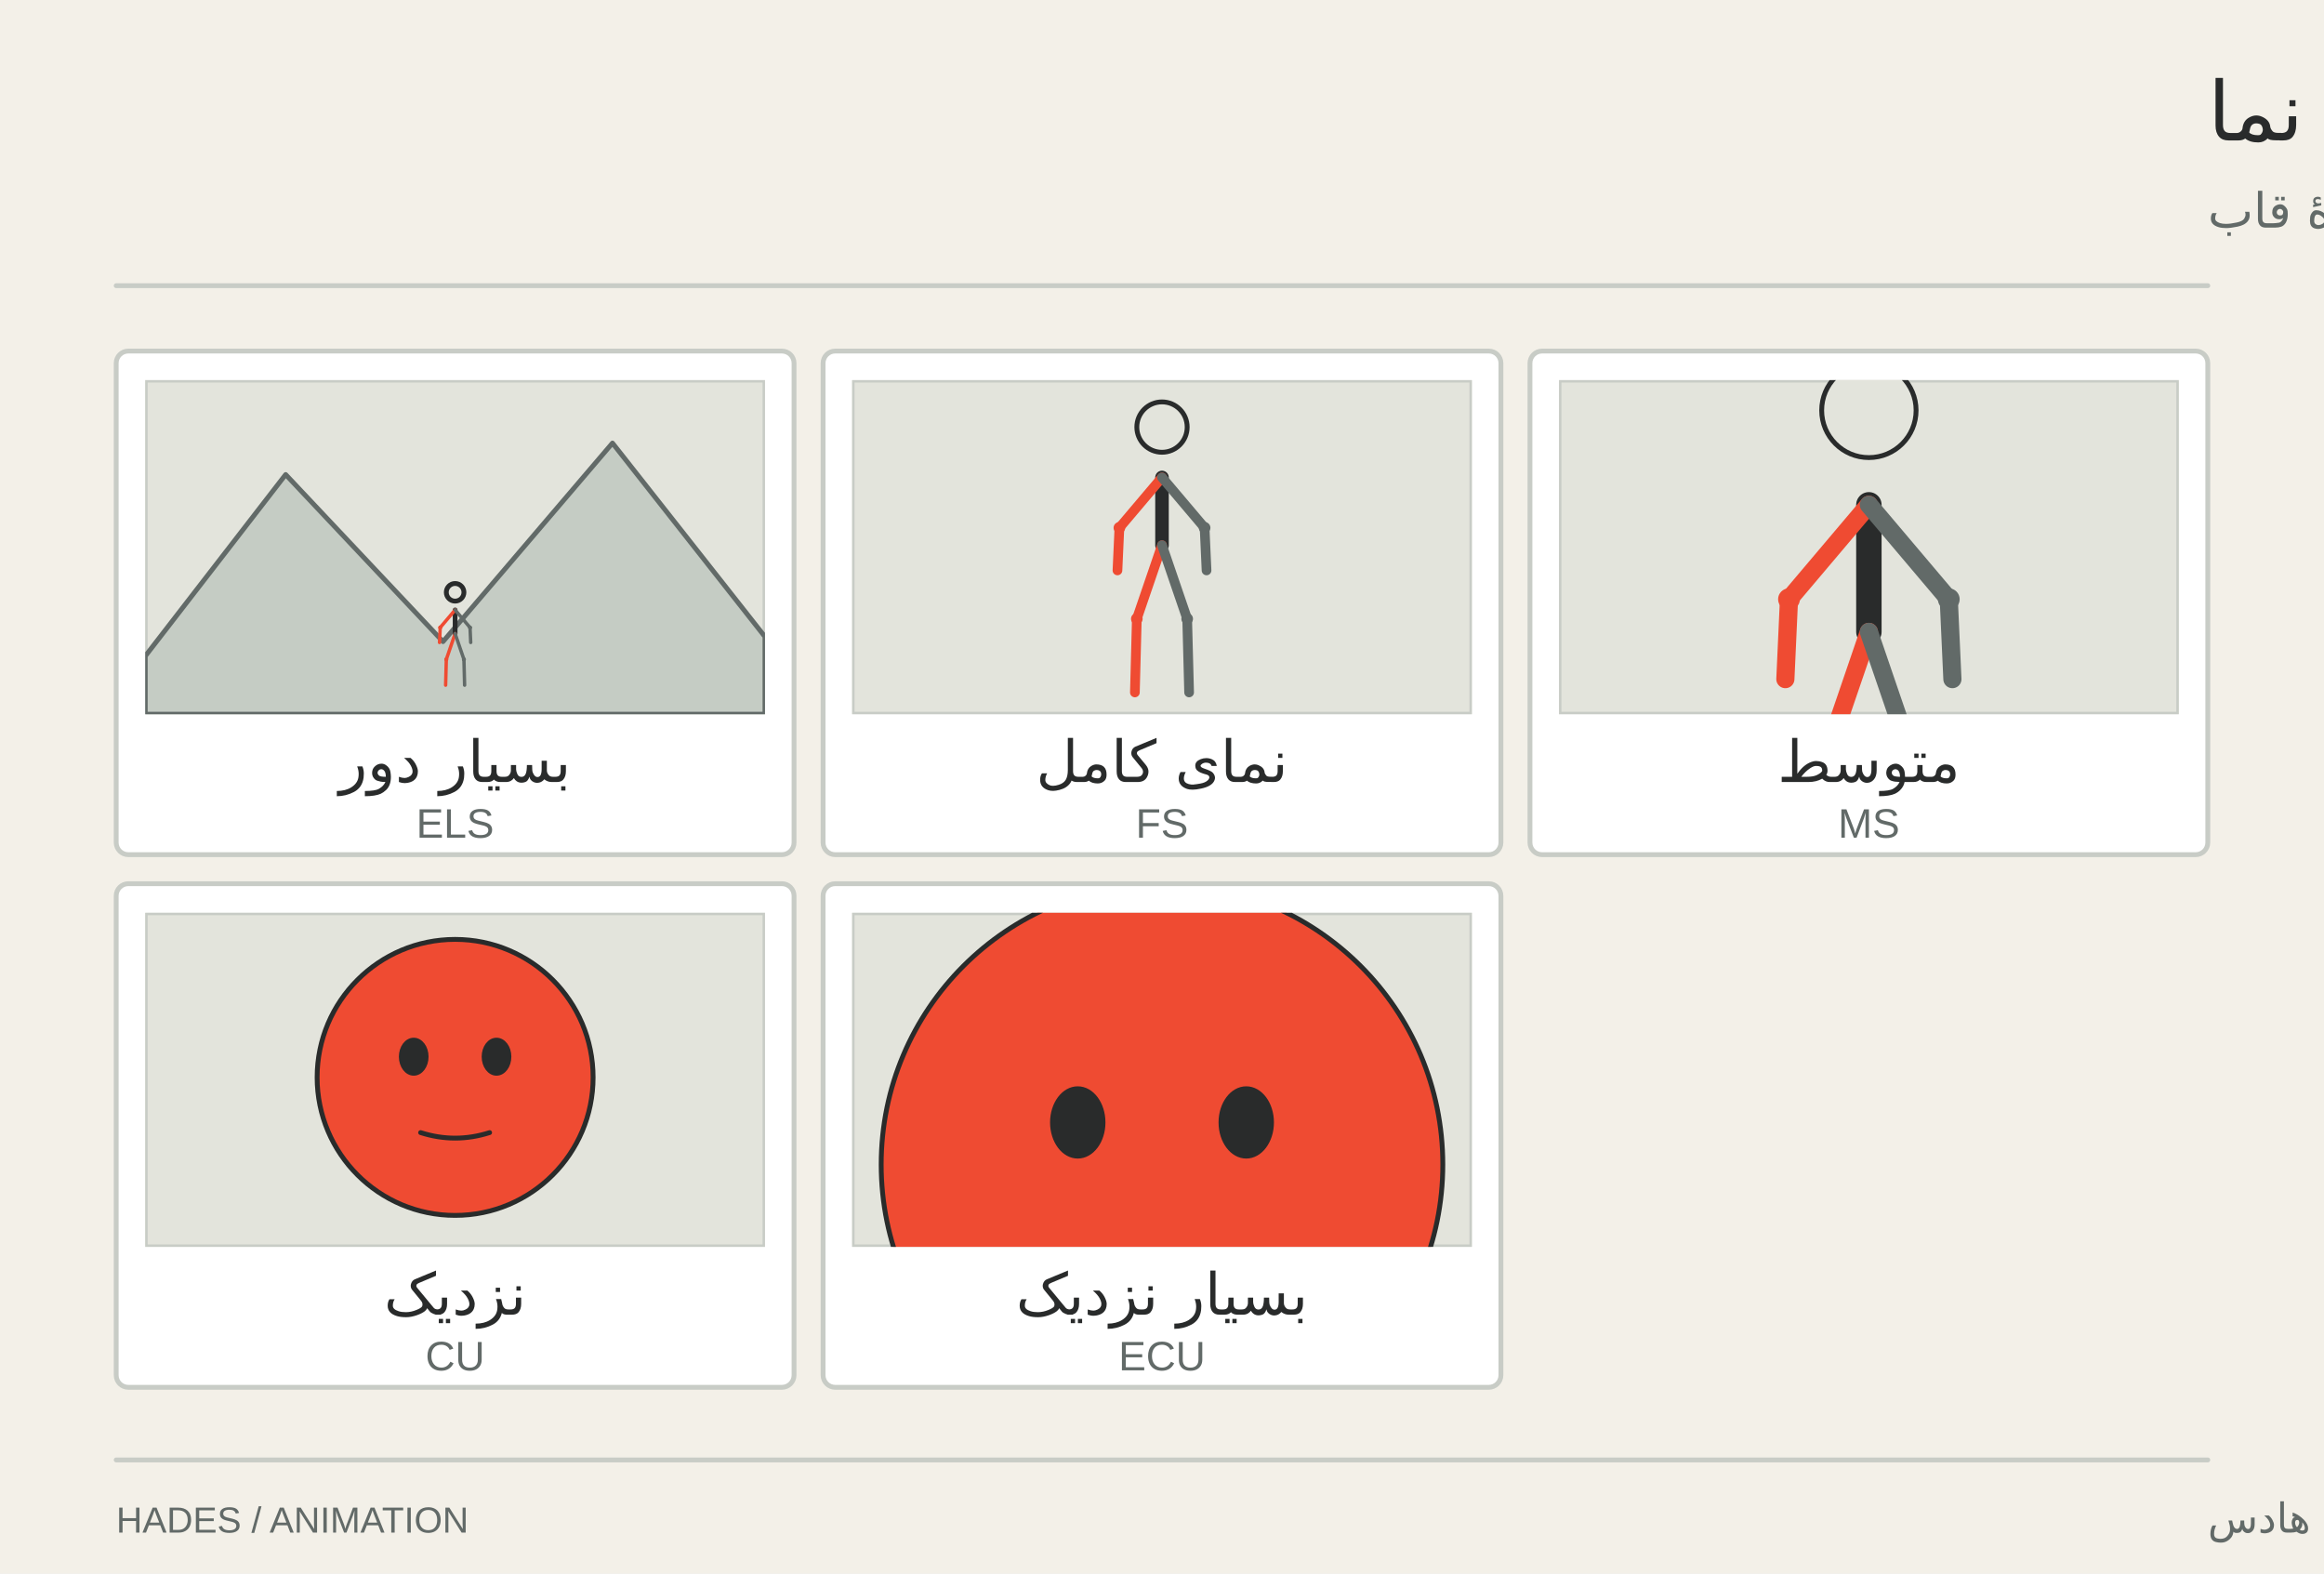
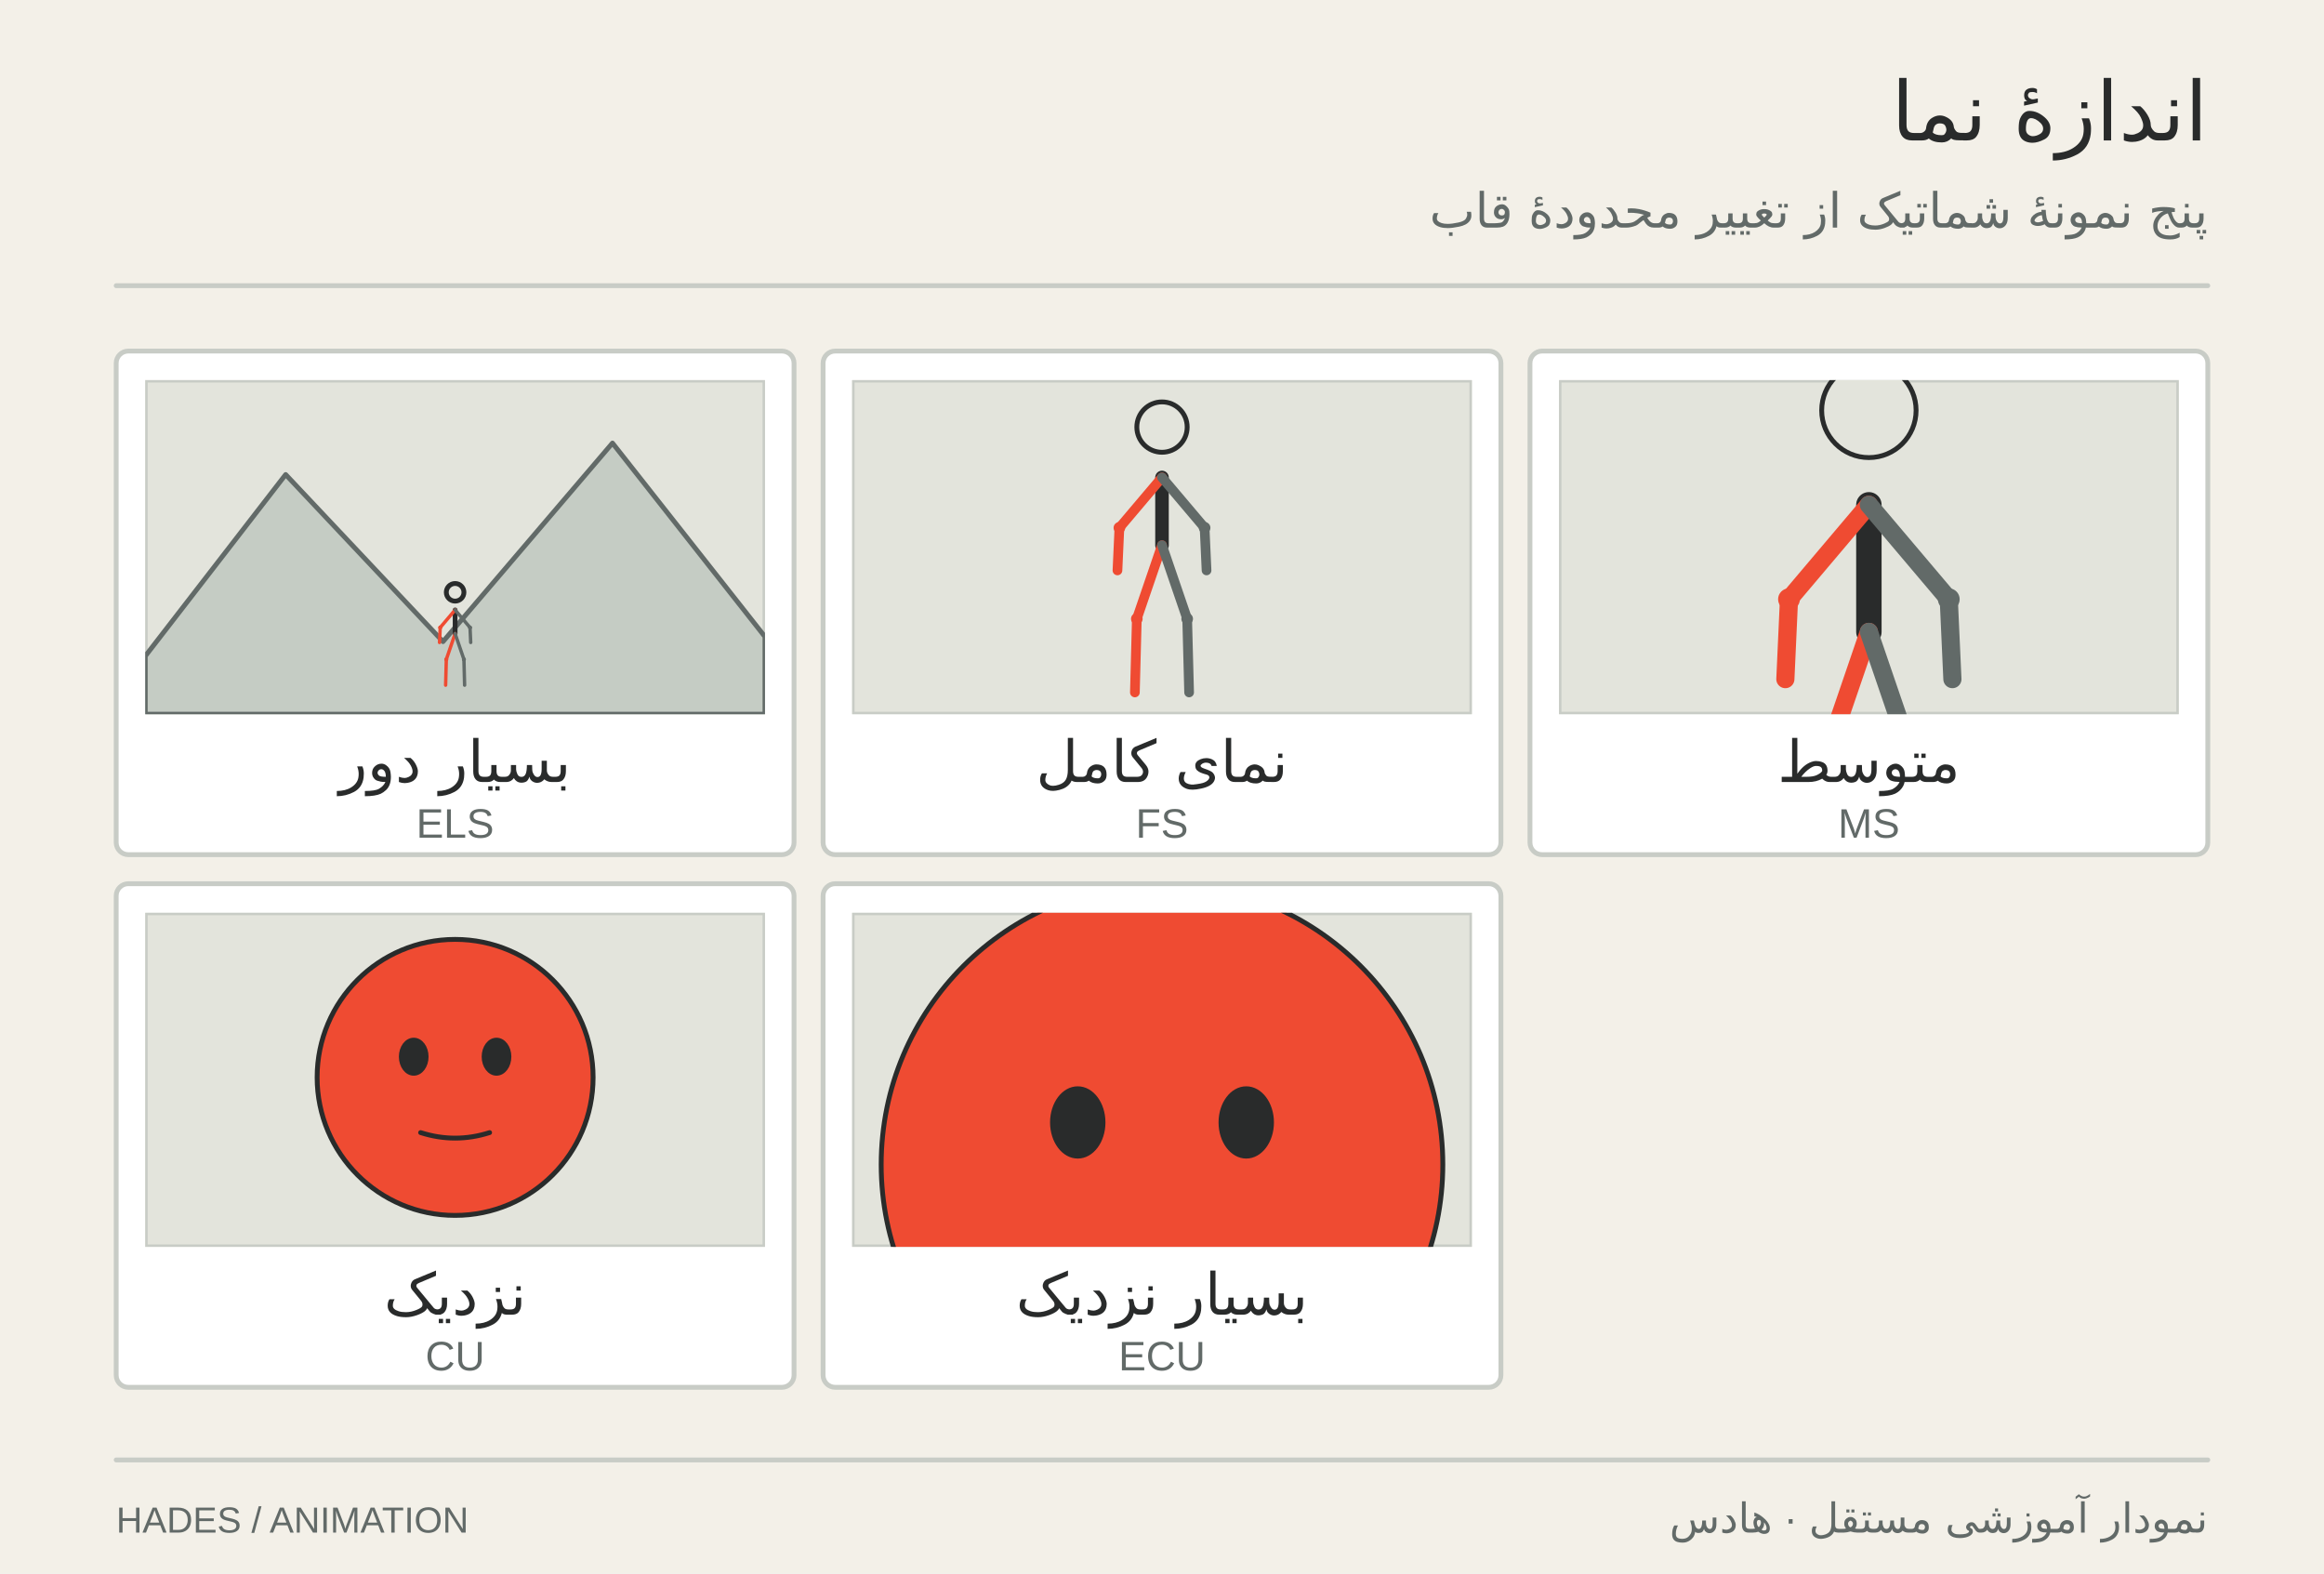
<svg xmlns="http://www.w3.org/2000/svg" width="960" height="650" viewBox="0 0 960 650" role="img" aria-label="اندازهٔ نما">
  <rect width="960" height="650" fill="#F3F0E8" />
  <g font-family="Tahoma,Arial,sans-serif">
-     <text x="912" y="58" font-size="34" fill="#292B2B" text-anchor="end" direction="rtl" unicode-bidi="plaintext">اندازهٔ نما</text>
-     <text x="912" y="94" font-size="20" fill="#626A68" text-anchor="end" direction="rtl" unicode-bidi="plaintext">پنج نمونهٔ شماتیک از تغییر محدودهٔ قاب</text>
+     <text x="912" y="58" font-size="34" fill="#292B2B" text-anchor="start" direction="rtl" unicode-bidi="plaintext">اندازهٔ نما</text>
+     <text x="912" y="94" font-size="20" fill="#626A68" text-anchor="start" direction="rtl" unicode-bidi="plaintext">پنج نمونهٔ شماتیک از تغییر محدودهٔ قاب</text>
    <line x1="48" y1="118" x2="912" y2="118" stroke="#C8CCC6" stroke-width="2" stroke-linecap="round" />
    <rect x="48" y="145" width="280" height="208" rx="5" fill="#fff" stroke="#C8CCC6" stroke-width="2" />
    <clipPath id="clip0">
      <rect x="60" y="157" width="256" height="138" />
    </clipPath>
    <g clip-path="url(#clip0)">
      <rect x="60" y="157" width="256" height="138" rx="0" fill="#E3E4DC" stroke="#C8CCC6" stroke-width="2" />
      <path d="M60 271 L118 196 L183 265 L253 183 L316 263 V295 H60 Z" fill="#C5CCC4" stroke="#626A68" stroke-width="2" stroke-linecap="round" stroke-linejoin="round" />
      <line x1="188" y1="261.72" x2="188" y2="251.92" stroke="#292B2B" stroke-width="1.96" stroke-linecap="round" />
      <circle cx="188" cy="244.64" r="3.64" fill="#E3E4DC" stroke="#292B2B" stroke-width="2" />
      <line x1="188" y1="261.72" x2="184.36" y2="272.36" stroke="#EF4B32" stroke-width="1.4" stroke-linecap="round" />
      <line x1="184.36" y1="272.36" x2="184.08" y2="283" stroke="#EF4B32" stroke-width="1.4" stroke-linecap="round" />
      <circle cx="184.36" cy="272.36" r="0.84" fill="#EF4B32" stroke="none" stroke-width="2" />
      <line x1="188" y1="261.72" x2="191.64" y2="272.36" stroke="#626A68" stroke-width="1.4" stroke-linecap="round" />
      <line x1="191.64" y1="272.36" x2="191.92" y2="283" stroke="#626A68" stroke-width="1.4" stroke-linecap="round" />
      <circle cx="191.64" cy="272.36" r="0.84" fill="#626A68" stroke="none" stroke-width="2" />
      <line x1="188" y1="251.92" x2="181.84" y2="259.2" stroke="#EF4B32" stroke-width="1.4" stroke-linecap="round" />
      <line x1="181.84" y1="259.2" x2="181.56" y2="265.36" stroke="#EF4B32" stroke-width="1.4" stroke-linecap="round" />
      <circle cx="181.84" cy="259.2" r="0.84" fill="#EF4B32" stroke="none" stroke-width="2" />
      <line x1="188" y1="251.92" x2="194.16" y2="259.2" stroke="#626A68" stroke-width="1.4" stroke-linecap="round" />
      <line x1="194.16" y1="259.2" x2="194.44" y2="265.36" stroke="#626A68" stroke-width="1.4" stroke-linecap="round" />
      <circle cx="194.16" cy="259.2" r="0.84" fill="#626A68" stroke="none" stroke-width="2" />
    </g>
    <text x="188" y="323" font-size="24" fill="#292B2B" text-anchor="middle" direction="rtl" unicode-bidi="plaintext">بسیار دور</text>
    <text x="188" y="346" font-size="17" fill="#626A68" text-anchor="middle" direction="ltr" unicode-bidi="plaintext">ELS</text>
    <rect x="340" y="145" width="280" height="208" rx="5" fill="#fff" stroke="#C8CCC6" stroke-width="2" />
    <clipPath id="clip1">
      <rect x="352" y="157" width="256" height="138" />
    </clipPath>
    <g clip-path="url(#clip1)">
      <rect x="352" y="157" width="256" height="138" rx="0" fill="#E3E4DC" stroke="#C8CCC6" stroke-width="2" />
      <line x1="480" y1="225.2" x2="480" y2="197.2" stroke="#292B2B" stroke-width="5.6" stroke-linecap="round" />
      <circle cx="480" cy="176.4" r="10.4" fill="#E3E4DC" stroke="#292B2B" stroke-width="2" />
      <line x1="480" y1="225.2" x2="469.6" y2="255.6" stroke="#EF4B32" stroke-width="4" stroke-linecap="round" />
      <line x1="469.6" y1="255.6" x2="468.8" y2="286" stroke="#EF4B32" stroke-width="4" stroke-linecap="round" />
      <circle cx="469.6" cy="255.6" r="2.4" fill="#EF4B32" stroke="none" stroke-width="2" />
      <line x1="480" y1="225.2" x2="490.4" y2="255.6" stroke="#626A68" stroke-width="4" stroke-linecap="round" />
      <line x1="490.4" y1="255.6" x2="491.2" y2="286" stroke="#626A68" stroke-width="4" stroke-linecap="round" />
      <circle cx="490.4" cy="255.6" r="2.4" fill="#626A68" stroke="none" stroke-width="2" />
      <line x1="480" y1="197.2" x2="462.4" y2="218" stroke="#EF4B32" stroke-width="4" stroke-linecap="round" />
      <line x1="462.4" y1="218" x2="461.6" y2="235.6" stroke="#EF4B32" stroke-width="4" stroke-linecap="round" />
      <circle cx="462.4" cy="218" r="2.4" fill="#EF4B32" stroke="none" stroke-width="2" />
      <line x1="480" y1="197.2" x2="497.6" y2="218" stroke="#626A68" stroke-width="4" stroke-linecap="round" />
      <line x1="497.6" y1="218" x2="498.4" y2="235.6" stroke="#626A68" stroke-width="4" stroke-linecap="round" />
      <circle cx="497.6" cy="218" r="2.4" fill="#626A68" stroke="none" stroke-width="2" />
    </g>
    <text x="480" y="323" font-size="24" fill="#292B2B" text-anchor="middle" direction="rtl" unicode-bidi="plaintext">نمای کامل</text>
    <text x="480" y="346" font-size="17" fill="#626A68" text-anchor="middle" direction="ltr" unicode-bidi="plaintext">FS</text>
    <rect x="632" y="145" width="280" height="208" rx="5" fill="#fff" stroke="#C8CCC6" stroke-width="2" />
    <clipPath id="clip2">
      <rect x="644" y="157" width="256" height="138" />
    </clipPath>
    <g clip-path="url(#clip2)">
      <rect x="644" y="157" width="256" height="138" rx="0" fill="#E3E4DC" stroke="#C8CCC6" stroke-width="2" />
      <line x1="772" y1="261" x2="772" y2="208.5" stroke="#292B2B" stroke-width="10.5" stroke-linecap="round" />
      <circle cx="772" cy="169.5" r="19.5" fill="#E3E4DC" stroke="#292B2B" stroke-width="2" />
      <line x1="772" y1="261" x2="752.5" y2="318" stroke="#EF4B32" stroke-width="7.5" stroke-linecap="round" />
      <line x1="752.5" y1="318" x2="751" y2="375" stroke="#EF4B32" stroke-width="7.5" stroke-linecap="round" />
      <circle cx="752.5" cy="318" r="4.5" fill="#EF4B32" stroke="none" stroke-width="2" />
      <line x1="772" y1="261" x2="791.5" y2="318" stroke="#626A68" stroke-width="7.5" stroke-linecap="round" />
      <line x1="791.5" y1="318" x2="793" y2="375" stroke="#626A68" stroke-width="7.5" stroke-linecap="round" />
      <circle cx="791.5" cy="318" r="4.5" fill="#626A68" stroke="none" stroke-width="2" />
      <line x1="772" y1="208.5" x2="739" y2="247.5" stroke="#EF4B32" stroke-width="7.5" stroke-linecap="round" />
      <line x1="739" y1="247.5" x2="737.5" y2="280.5" stroke="#EF4B32" stroke-width="7.5" stroke-linecap="round" />
      <circle cx="739" cy="247.5" r="4.5" fill="#EF4B32" stroke="none" stroke-width="2" />
      <line x1="772" y1="208.5" x2="805" y2="247.5" stroke="#626A68" stroke-width="7.5" stroke-linecap="round" />
      <line x1="805" y1="247.5" x2="806.5" y2="280.5" stroke="#626A68" stroke-width="7.5" stroke-linecap="round" />
      <circle cx="805" cy="247.5" r="4.5" fill="#626A68" stroke="none" stroke-width="2" />
    </g>
    <text x="772" y="323" font-size="24" fill="#292B2B" text-anchor="middle" direction="rtl" unicode-bidi="plaintext">متوسط</text>
    <text x="772" y="346" font-size="17" fill="#626A68" text-anchor="middle" direction="ltr" unicode-bidi="plaintext">MS</text>
    <rect x="48" y="365" width="280" height="208" rx="5" fill="#fff" stroke="#C8CCC6" stroke-width="2" />
    <clipPath id="clip3">
      <rect x="60" y="377" width="256" height="138" />
    </clipPath>
    <g clip-path="url(#clip3)">
      <rect x="60" y="377" width="256" height="138" rx="0" fill="#E3E4DC" stroke="#C8CCC6" stroke-width="2" />
      <circle cx="188" cy="445" r="57" fill="#EF4B32" stroke="#292B2B" stroke-width="2" />
      <ellipse cx="170.9" cy="436.45" rx="5.13" ry="6.84" fill="#292B2B" stroke="#292B2B" stroke-width="2" />
      <ellipse cx="205.1" cy="436.45" rx="5.13" ry="6.84" fill="#292B2B" stroke="#292B2B" stroke-width="2" />
      <path d="M173.75 467.8 Q188 472.36 202.25 467.8" fill="none" stroke="#292B2B" stroke-width="2" stroke-linecap="round" stroke-linejoin="round" />
    </g>
    <text x="188" y="543" font-size="24" fill="#292B2B" text-anchor="middle" direction="rtl" unicode-bidi="plaintext">نزدیک</text>
    <text x="188" y="566" font-size="17" fill="#626A68" text-anchor="middle" direction="ltr" unicode-bidi="plaintext">CU</text>
    <rect x="340" y="365" width="280" height="208" rx="5" fill="#fff" stroke="#C8CCC6" stroke-width="2" />
    <clipPath id="clip4">
      <rect x="352" y="377" width="256" height="138" />
    </clipPath>
    <g clip-path="url(#clip4)">
      <rect x="352" y="377" width="256" height="138" rx="0" fill="#E3E4DC" stroke="#C8CCC6" stroke-width="2" />
      <circle cx="480" cy="481" r="116" fill="#EF4B32" stroke="#292B2B" stroke-width="2" />
      <ellipse cx="445.2" cy="463.6" rx="10.44" ry="13.92" fill="#292B2B" stroke="#292B2B" stroke-width="2" />
      <ellipse cx="514.8" cy="463.6" rx="10.44" ry="13.92" fill="#292B2B" stroke="#292B2B" stroke-width="2" />
      <path d="M451 527.4 Q480 536.68 509 527.4" fill="none" stroke="#292B2B" stroke-width="2" stroke-linecap="round" stroke-linejoin="round" />
    </g>
    <text x="480" y="543" font-size="24" fill="#292B2B" text-anchor="middle" direction="rtl" unicode-bidi="plaintext">بسیار نزدیک</text>
    <text x="480" y="566" font-size="17" fill="#626A68" text-anchor="middle" direction="ltr" unicode-bidi="plaintext">ECU</text>
    <line x1="48" y1="603" x2="912" y2="603" stroke="#C8CCC6" stroke-width="2" stroke-linecap="round" />
-     <text x="912" y="633" font-size="17" fill="#626A68" text-anchor="end" direction="rtl" unicode-bidi="plaintext">نمودار آموزشی مستقل · هادس</text>
+     <text x="912" y="633" font-size="17" fill="#626A68" text-anchor="start" direction="rtl" unicode-bidi="plaintext">نمودار آموزشی مستقل · هادس</text>
    <text x="48" y="633" font-size="15" fill="#626A68" text-anchor="start" direction="ltr" unicode-bidi="plaintext">HADES / ANIMATION</text>
  </g>
</svg>
